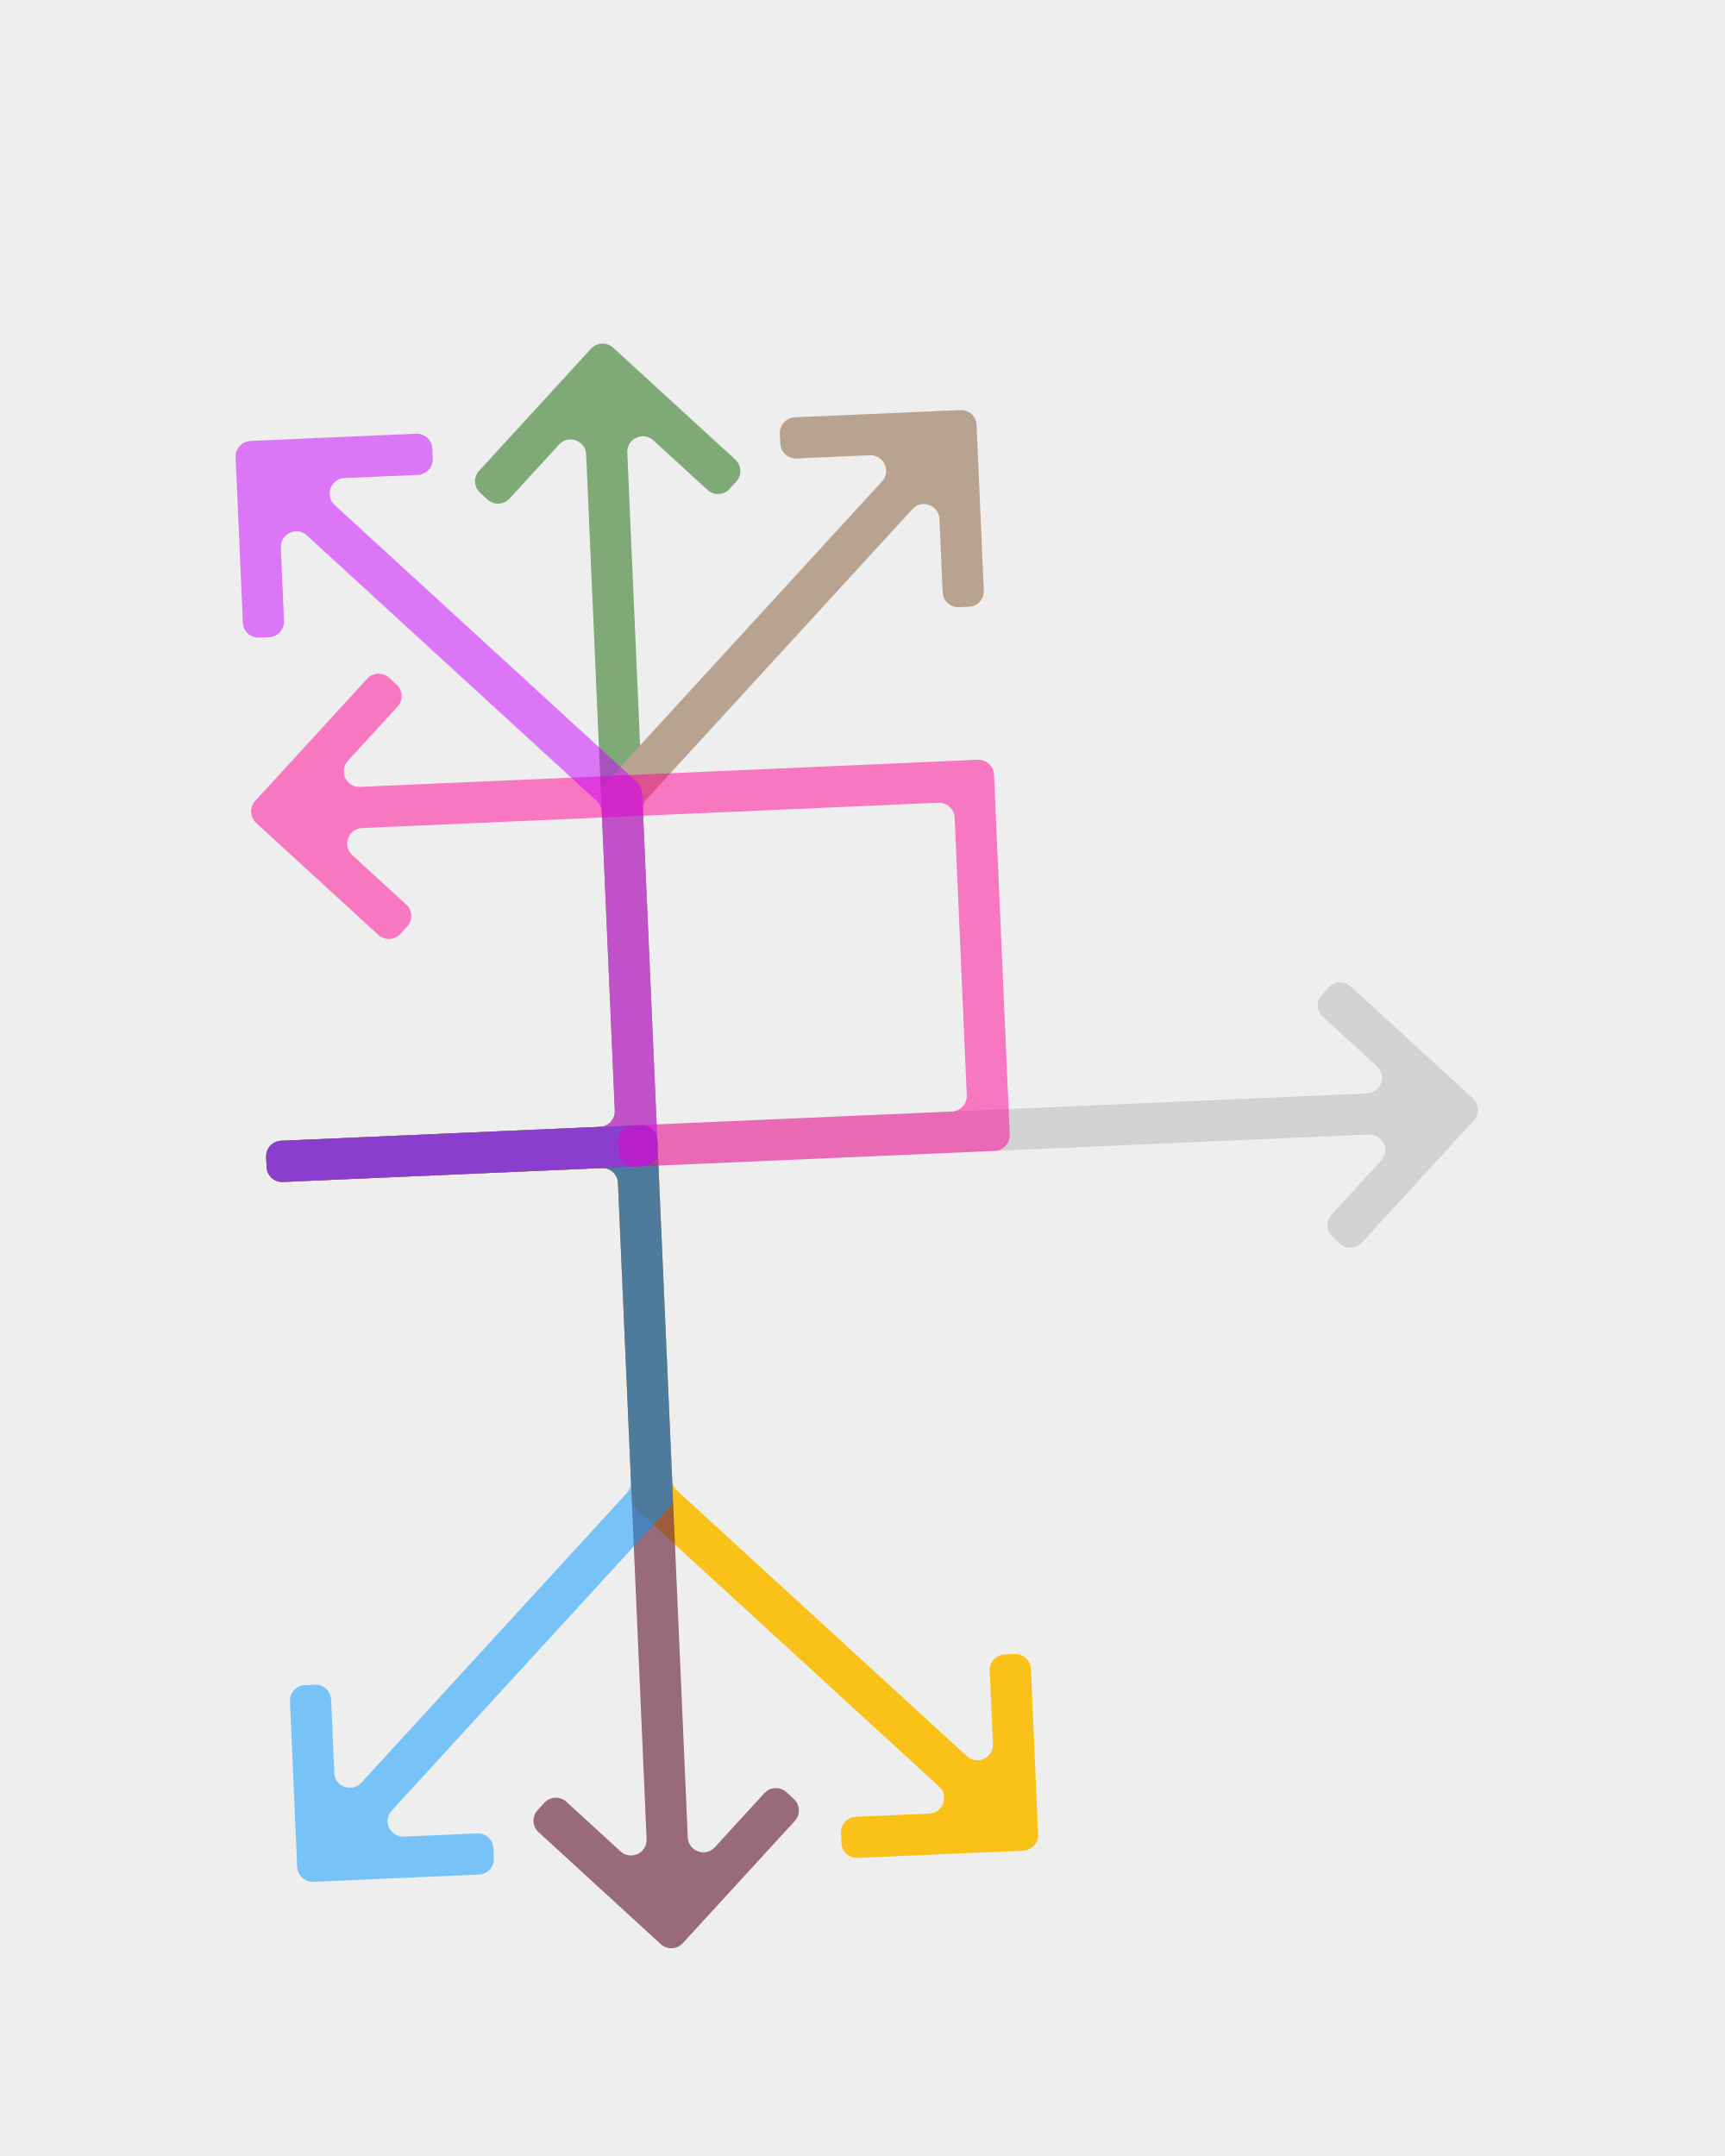
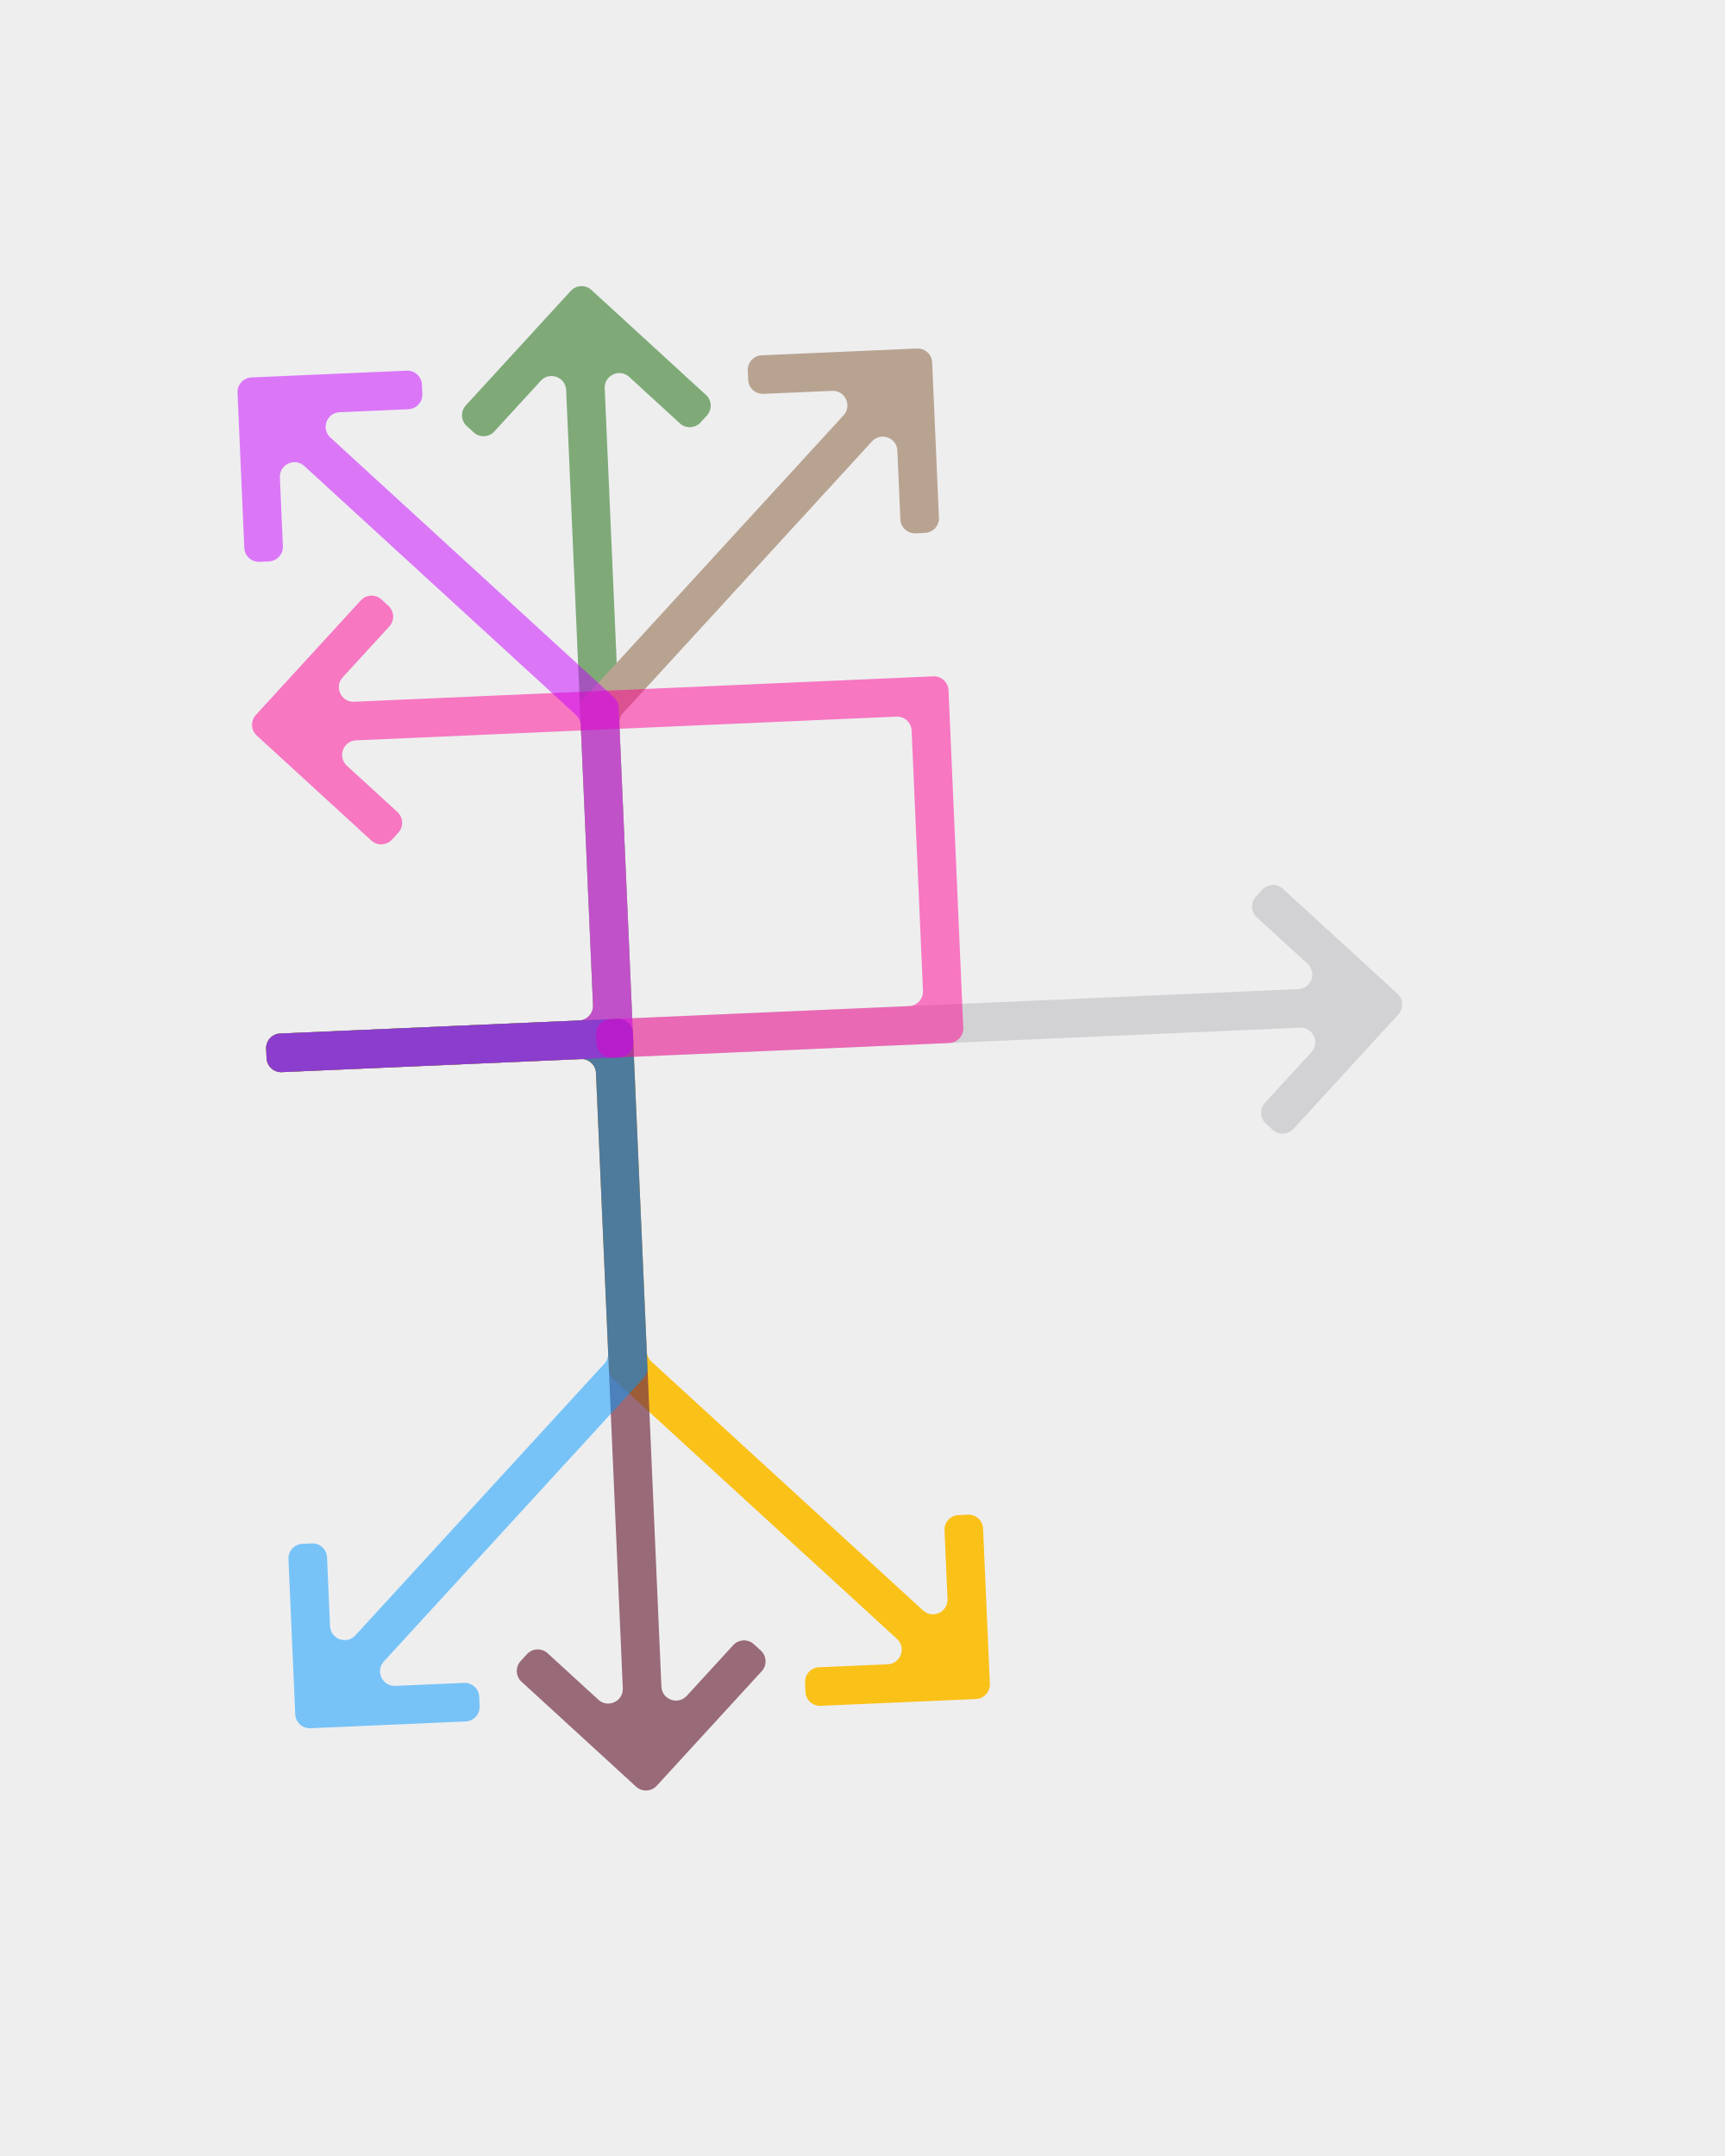
<svg xmlns="http://www.w3.org/2000/svg" viewBox="0 140 402 502.5">
  <rect x="0" y="140" width="402" height="502.5" fill="#EEEEEF" />
-   <g transform="rotate(-2.5 150 407)">
-     <g data-arrow-source="6" transform="translate(62 407) scale(.64) translate(0 -292.46)">
+   <g transform="rotate(-2.5 143 382)">
+     <g data-arrow-source="6" transform="translate(62 382) scale(.6) translate(0 -292.46)">
      <path d="M181.74,44.34L139.07,1.66c-2.21-2.21-5.8-2.21-8.02,0l-42.68,42.68c-2.21,2.21-2.21,5.8,0,8.02l2.59,2.59c2.21,2.21,5.8,2.21,8.02,0l18.9-18.9c3.57-3.57,9.68-1.04,9.68,4.01v239.24c0,3.13-2.54,5.67-5.67,5.67H5.67C2.54,284.96,0,287.5,0,290.63v3.66C0,297.42,2.54,299.96,5.67,299.96h131.22c3.13,0,5.67-2.54,5.67-5.67V40.05c0-5.05,6.11-7.58,9.68-4.01l18.9,18.9c2.21,2.21,5.8,2.21,8.02,0l2.59-2.59c2.21-2.21,2.21-5.8,0-8.02Z" transform="" fill="#508D47" fill-opacity="0.7" />
    </g>
-     <g data-arrow-source="1" transform="translate(62 407) scale(.64) translate(0 -262.56)">
+     <g data-arrow-source="1" transform="translate(62 382) scale(.6) translate(0 -262.56)">
      <path d="M198.37,5.67v3.66c0,3.13,2.54,5.67,5.67,5.67h26.73c5.05,0,7.58,6.11,4.01,9.68l-105.55,105.55c-1.06,1.06-1.66,2.51-1.66,4.01v115.15c0,3.13-2.54,5.67-5.67,5.67H5.67c-3.13,0-5.67,2.54-5.67,5.67v3.66c0,3.13,2.54,5.67,5.67,5.67h131.22c3.13,0,5.67-2.54,5.67-5.67v-123.94c0-1.5.6-2.95,1.66-4.01l101.16-101.16c3.57-3.57,9.68-1.04,9.68,4.01v26.73c0,3.13,2.54,5.67,5.67,5.67h3.66c3.13,0,5.67-2.54,5.67-5.67V5.67c0-3.13-2.54-5.67-5.67-5.67h-60.35c-3.13,0-5.67,2.54-5.67,5.67Z" transform="" fill="#B8A391" fill-opacity="1" />
    </g>
-     <g data-arrow-source="7" transform="translate(62 407) scale(.64) translate(0 -48.345)">
+     <g data-arrow-source="7" transform="translate(62 382) scale(.6) translate(0 -48.345)">
      <path d="M389.22,1.66l-2.59,2.59c-2.21,2.21-2.21,5.8,0,8.02l18.9,18.9c3.57,3.57,1.04,9.68-4.01,9.68H5.67c-3.13,0-5.67,2.54-5.67,5.67v3.66c0,3.13,2.54,5.67,5.67,5.67h395.85c5.05,0,7.58,6.11,4.01,9.68l-18.9,18.9c-2.21,2.21-2.21,5.8,0,8.02l2.59,2.59c2.21,2.21,5.8,2.21,8.02,0l42.68-42.68c2.21-2.21,2.21-5.8,0-8.02L397.23,1.66c-2.21-2.21-5.8-2.21-8.02,0Z" transform="" fill="#C6C7C9" fill-opacity="0.7" />
    </g>
-     <g data-arrow-source="2" transform="translate(62 407) scale(.64) translate(0 -7.5)">
+     <g data-arrow-source="2" transform="translate(62 382) scale(.6) translate(0 -7.5)">
      <path d="M198.37,264.39v-3.66c0-3.13,2.54-5.67,5.67-5.67h26.73c5.05,0,7.58-6.11,4.01-9.68l-105.55-105.55c-1.06-1.06-1.66-2.51-1.66-4.01V20.67c0-3.13-2.54-5.67-5.67-5.67H5.67c-3.13,0-5.67-2.54-5.67-5.67v-3.66C0,2.54,2.54,0,5.67,0h131.22c3.13,0,5.67,2.54,5.67,5.67v123.94c0,1.5.6,2.95,1.66,4.01l101.16,101.16c3.57,3.57,9.68,1.04,9.68-4.01v-26.73c0-3.13,2.54-5.67,5.67-5.67h3.66c3.13,0,5.67,2.54,5.67,5.67v60.35c0,3.13-2.54,5.67-5.67,5.67h-60.35c-3.13,0-5.67-2.54-5.67-5.67Z" transform="" fill="#FAC119" fill-opacity="1" />
    </g>
-     <g data-arrow-source="5" transform="translate(62 407) scale(.64) translate(0 -7.5)">
+     <g data-arrow-source="5" transform="translate(62 382) scale(.6) translate(0 -7.5)">
      <path d="M181.74,255.63l-42.68,42.68c-2.21,2.21-5.8,2.21-8.02,0l-42.68-42.68c-2.21-2.21-2.21-5.8,0-8.02l2.59-2.59c2.21-2.21,5.8-2.21,8.02,0l18.9,18.9c3.57,3.57,9.68,1.04,9.68-4.01V20.67c0-3.13-2.54-5.67-5.67-5.67H5.67c-3.13,0-5.67-2.54-5.67-5.67v-3.66C0,2.54,2.54,0,5.67,0h131.22c3.13,0,5.67,2.54,5.67,5.67v254.24c0,5.05,6.11,7.58,9.68,4.01l18.9-18.9c2.21-2.21,5.8-2.21,8.02,0l2.59,2.59c2.21,2.21,2.21,5.8,0,8.02Z" transform="" fill="#753245" fill-opacity="0.7" />
    </g>
-     <g data-arrow-source="3" transform="translate(62 407) scale(.64) translate(0 -7.5)">
+     <g data-arrow-source="3" transform="translate(62 382) scale(.6) translate(0 -7.5)">
      <path d="M0,66.02V5.67C0,2.54,2.54,0,5.67,0h60.35c3.13,0,5.67,2.54,5.67,5.67v3.66c0,3.13-2.54,5.67-5.67,5.67h-26.72c-5.05,0-7.58,6.11-4.01,9.68l105.61,105.61c1.06,1.06,1.66,2.51,1.66,4.01v130.15c0,3.13-2.54,5.67-5.67,5.67H5.67c-3.13,0-5.67-2.54-5.67-5.67v-3.66c0-3.13,2.54-5.67,5.67-5.67h116.22c3.13,0,5.67-2.54,5.67-5.67v-108.94c0-1.5-.6-2.95-1.66-4.01L24.68,35.28c-3.57-3.57-9.68-1.04-9.68,4.01v26.74c0,3.13-2.54,5.67-5.67,5.67h-3.66C2.54,71.69,0,69.15,0,66.02Z" transform="translate(0 270.11) scale(1 -1)" fill="#0099FF" fill-opacity="0.5" />
    </g>
-     <g data-arrow-source="8" transform="translate(62 407) scale(.64) translate(0 -175.9)">
+     <g data-arrow-source="8" transform="translate(62 382) scale(.6) translate(0 -175.9)">
      <path d="M35.99,31.22l18.95-18.95c2.21-2.21,2.21-5.8,0-8.02l-2.59-2.59c-2.21-2.21-5.8-2.21-8.02,0L1.66,44.34c-2.21,2.21-2.21,5.8,0,8.02l42.68,42.68c2.21,2.21,5.8,2.21,8.02,0l2.59-2.59c2.21-2.21,2.21-5.8,0-8.02l-18.85-18.85c-3.57-3.57-1.04-9.68,4.01-9.68l210.07-.05c3.13,0,5.67,2.54,5.67,5.67v101.22c0,3.13-2.54,5.67-5.67,5.67h-116.22c-3.13,0-5.67,2.54-5.67,5.67v3.66c0,3.13,2.54,5.67,5.67,5.67h131.22c3.13,0,5.67-2.54,5.67-5.67V46.51c0-3.13-2.54-5.67-5.67-5.67l-225.18.05c-5.05,0-7.58-6.11-4.01-9.68Z" transform="" fill="#FF0095" fill-opacity="0.5" />
    </g>
-     <g data-arrow-source="4" transform="translate(62 407) scale(.64) translate(0 -262.61)">
+     <g data-arrow-source="4" transform="translate(62 382) scale(.6) translate(0 -262.61)">
      <path d="M0,66.02V5.67C0,2.54,2.54,0,5.67,0h60.35c3.13,0,5.67,2.54,5.67,5.67v3.66c0,3.13-2.54,5.67-5.67,5.67h-26.72c-5.05,0-7.58,6.11-4.01,9.68l105.61,105.61c1.06,1.06,1.66,2.51,1.66,4.01v130.15c0,3.13-2.54,5.67-5.67,5.67H5.67c-3.13,0-5.67-2.54-5.67-5.67v-3.66c0-3.13,2.54-5.67,5.67-5.67h116.22c3.13,0,5.67-2.54,5.67-5.67v-108.94c0-1.5-.6-2.95-1.66-4.01L24.68,35.28c-3.57-3.57-9.68-1.04-9.68,4.01v26.74c0,3.13-2.54,5.67-5.67,5.67h-3.66C2.54,71.69,0,69.15,0,66.02Z" transform="" fill="#C800FF" fill-opacity="0.5" />
    </g>
  </g>
</svg>
